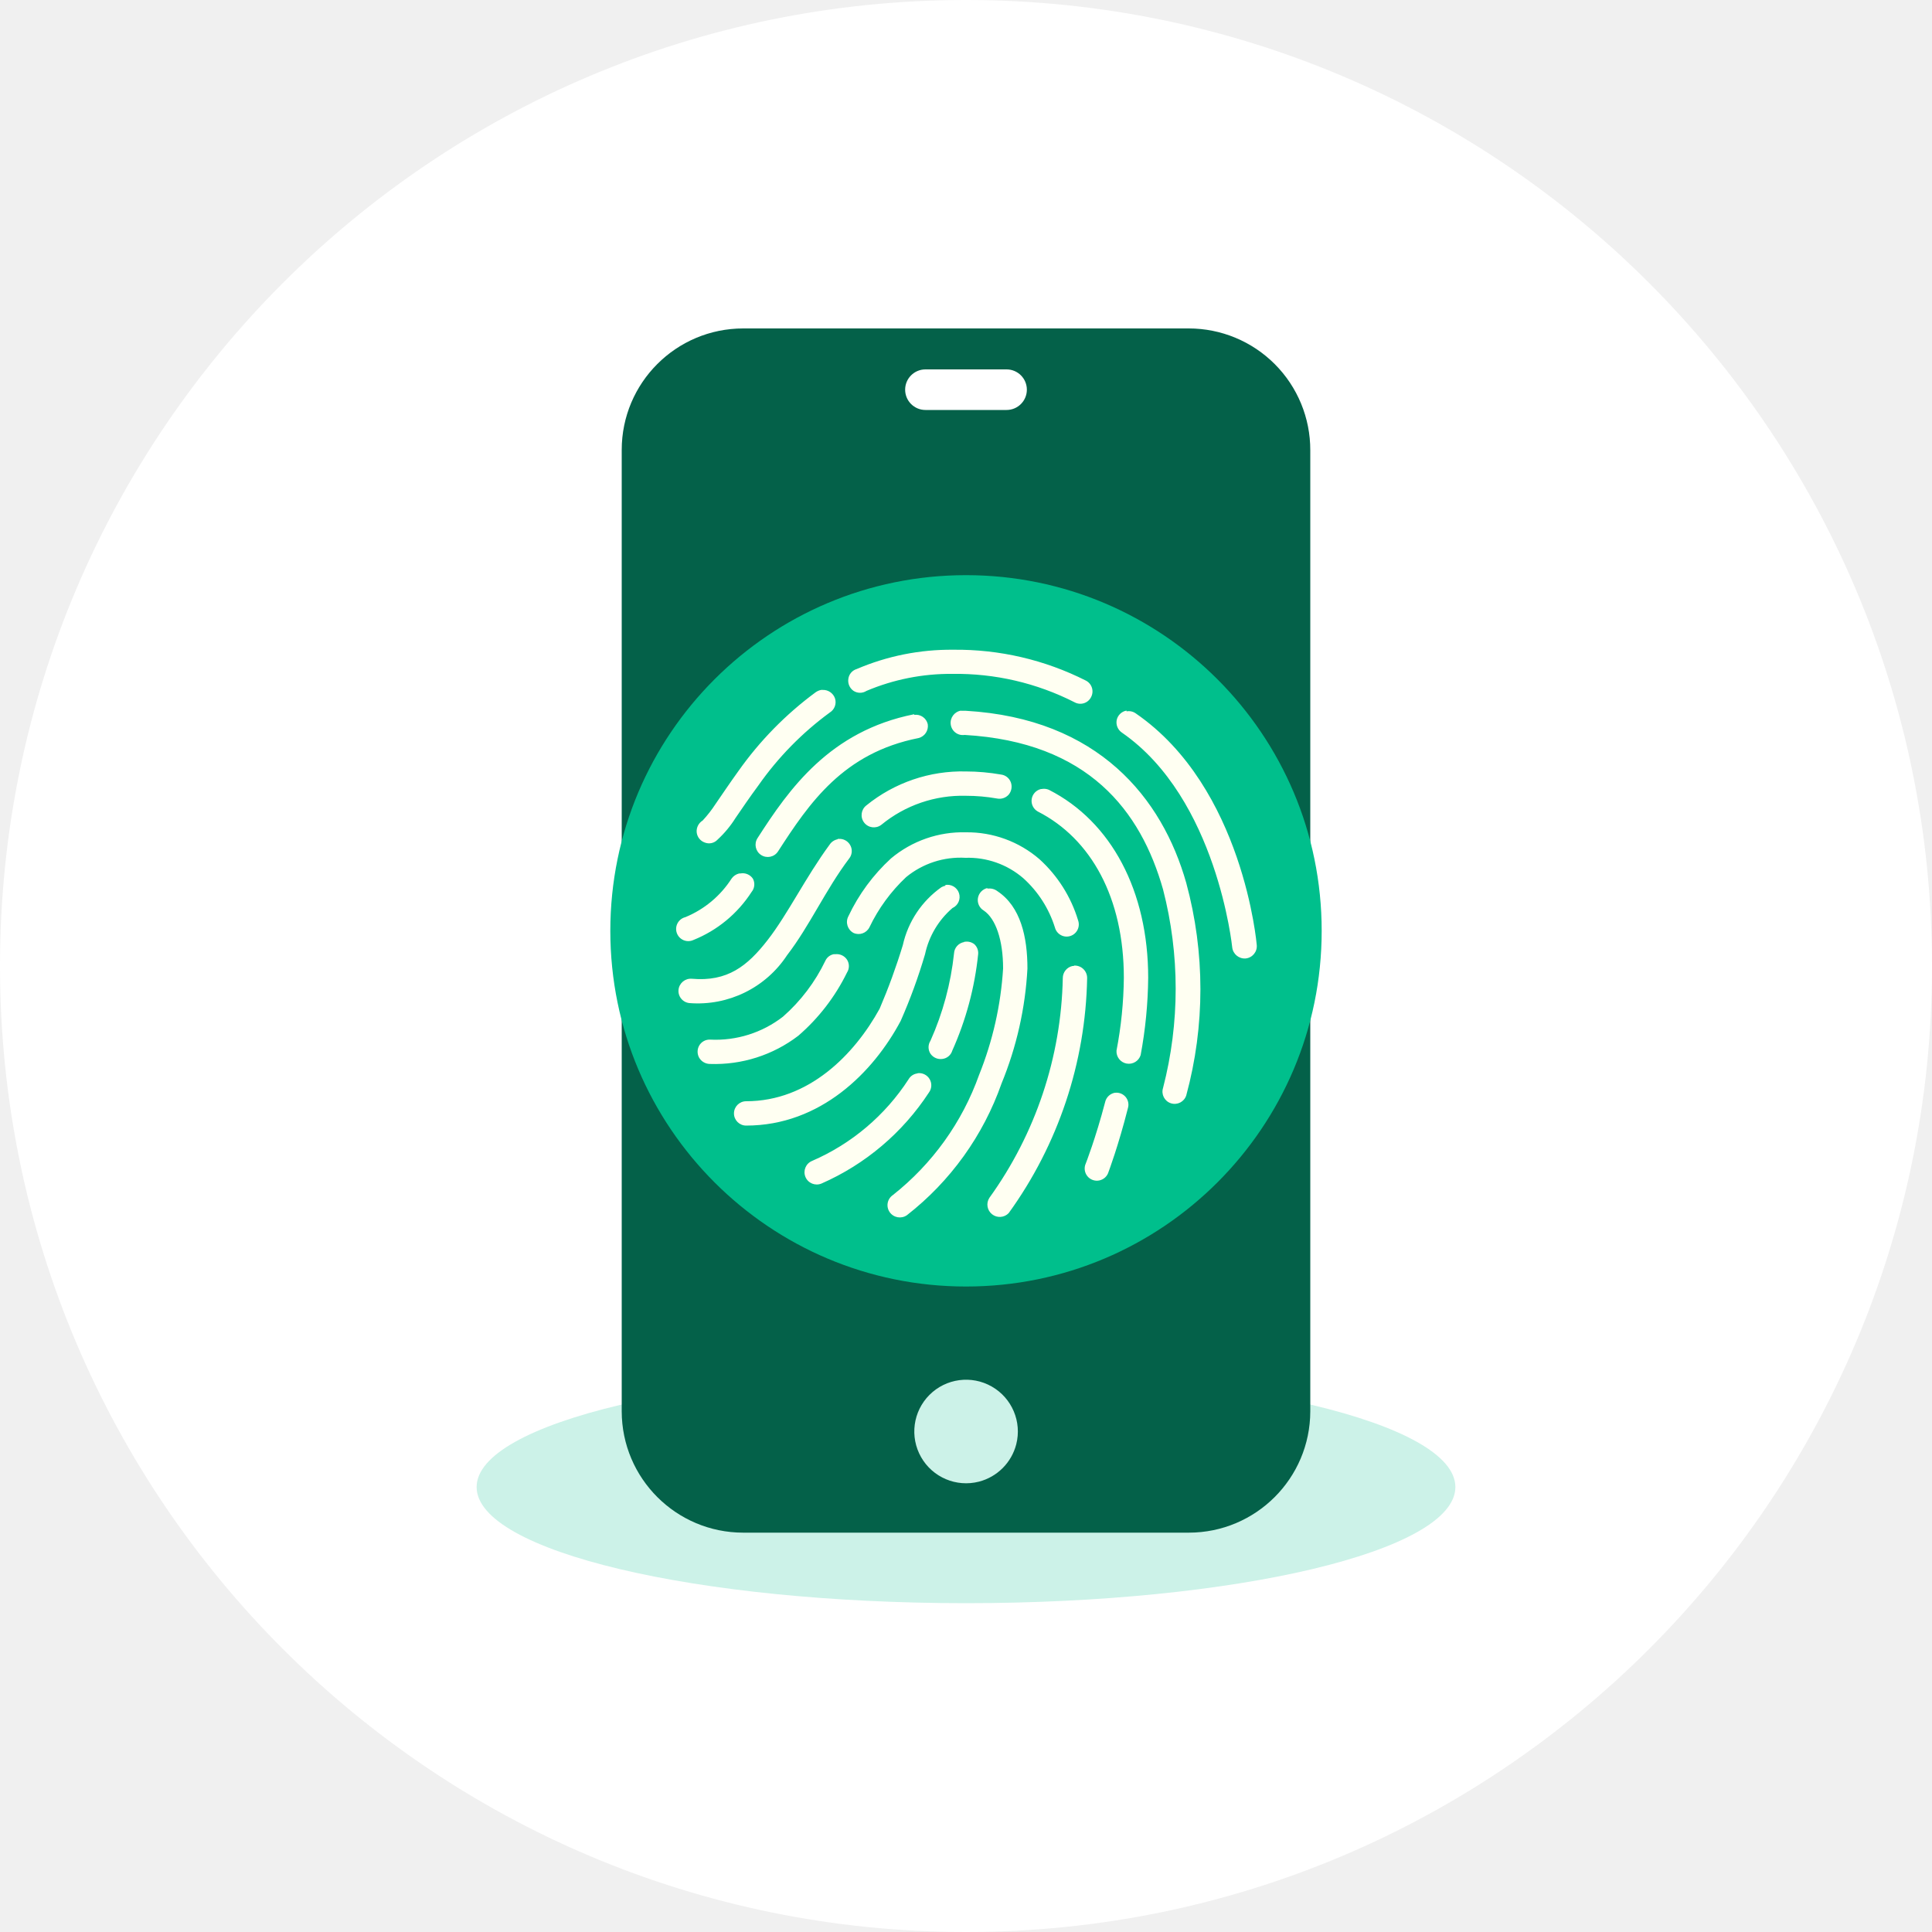
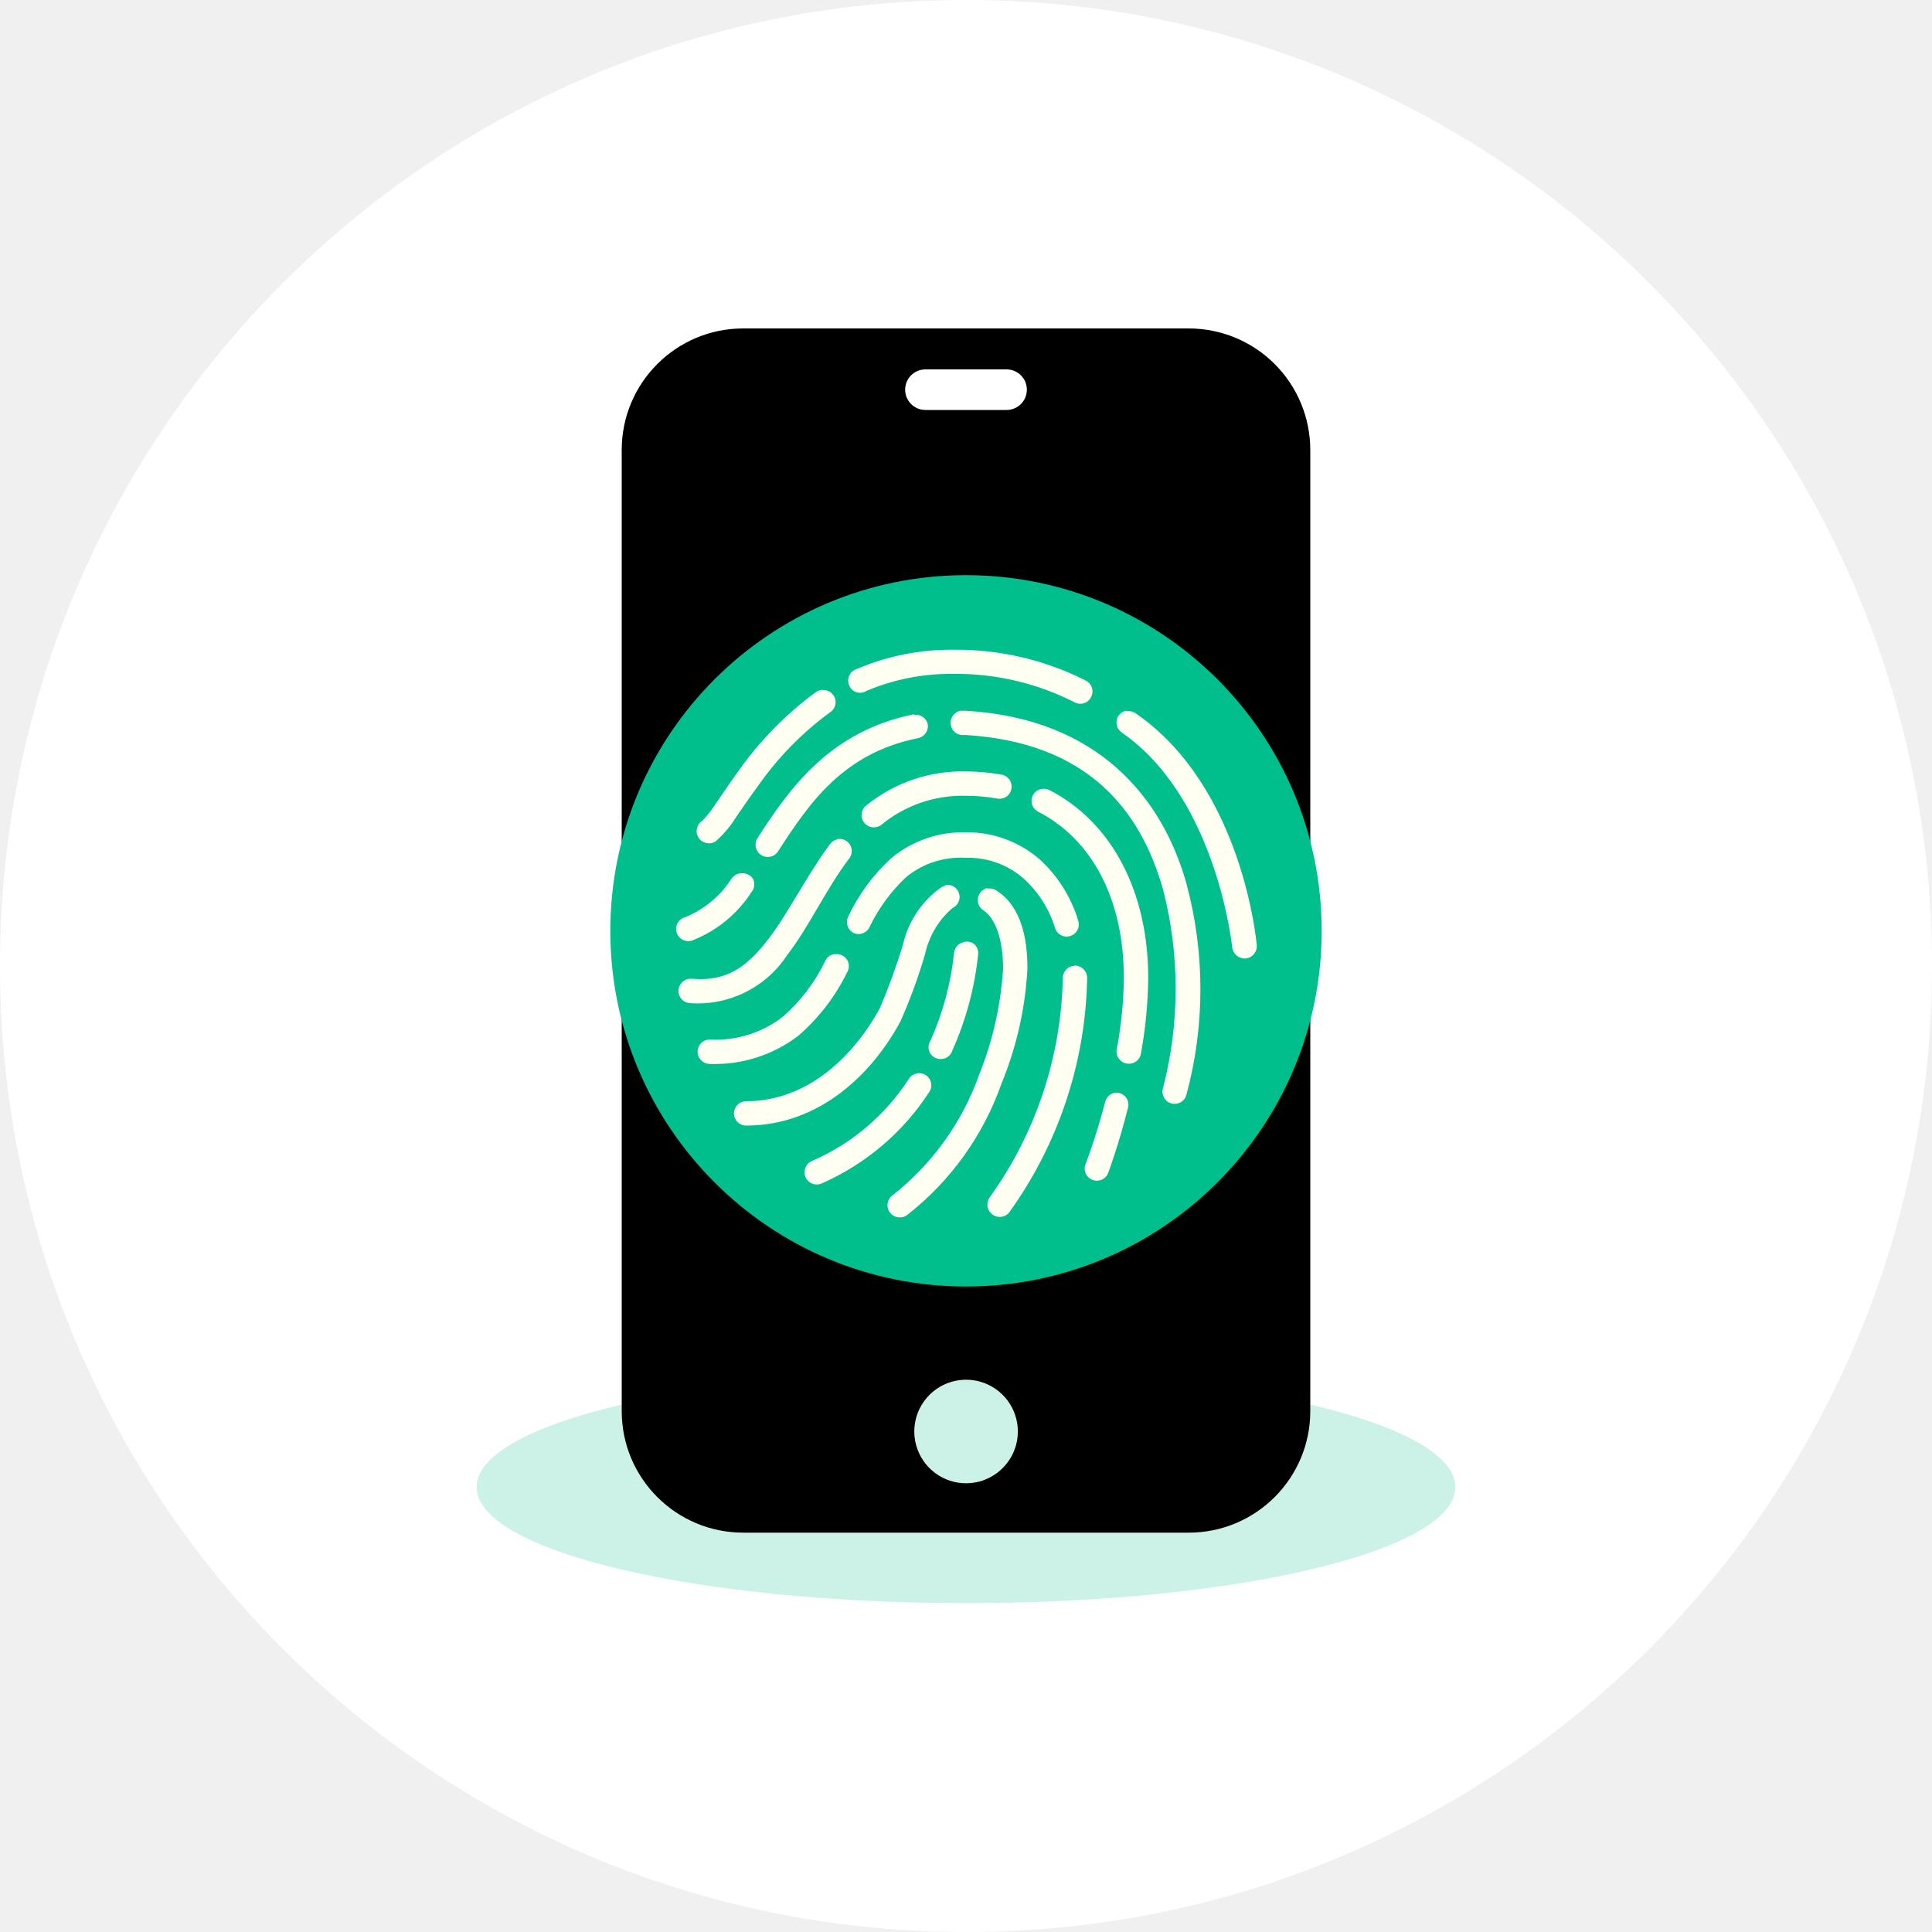
<svg xmlns="http://www.w3.org/2000/svg" width="100" height="100" viewBox="0 0 100 100">
  <defs>
-     <style>.cls-1{fill:#fff;}.cls-2{fill:#ccf2e8;}.cls-3{fill:#046149;}.cls-4{fill:#00bf8c;}.cls-5{fill:#fffff2;}</style>
+     <style>.authentication__cls-1{fill:#fff;}.authentication__cls-2{fill:#ccf2e8;}.cls-3{fill:#046149;}.authentication__cls-4{fill:#00bf8c;}.authentication__cls-5{fill:#fffff2;}</style>
  </defs>
  <g id="Layer_2" data-name="Layer 2">
    <g id="Layer_1-2" data-name="Layer 1">
-       <circle class="cls-1" cx="50" cy="50" r="50" />
-       <ellipse class="cls-2" cx="50" cy="76.97" rx="25.33" ry="6.01" />
+       <circle class="authentication__cls-1" cx="50" cy="50" r="50" />
+       <ellipse class="authentication__cls-2" cx="50" cy="76.97" rx="25.33" ry="6.01" />
      <g id="surface1">
-         <path class="cls-3" d="M61.53,17H38.47a6.29,6.29,0,0,0-6.29,6.29V73.05a6.29,6.29,0,0,0,6.29,6.28H61.53a6.29,6.29,0,0,0,6.29-6.28V23.31A6.29,6.29,0,0,0,61.53,17ZM47.9,19.12h4.2a1.05,1.05,0,0,1,0,2.1H47.9a1.05,1.05,0,0,1,0-2.1Zm2.77,57.57a2.68,2.68,0,1,1,1.93-1.93A2.69,2.69,0,0,1,50.67,76.69Z" />
+         <path class="authentication__cls-3" d="M61.53,17H38.47a6.29,6.29,0,0,0-6.29,6.29V73.05a6.29,6.29,0,0,0,6.29,6.28H61.53a6.29,6.29,0,0,0,6.29-6.28V23.31A6.29,6.29,0,0,0,61.53,17ZM47.9,19.12h4.2a1.05,1.05,0,0,1,0,2.1H47.9a1.05,1.05,0,0,1,0-2.1Zm2.77,57.57a2.68,2.68,0,1,1,1.93-1.93A2.69,2.69,0,0,1,50.67,76.69Z" />
      </g>
-       <circle class="cls-4" cx="50" cy="48.18" r="18.41" />
+       <circle class="authentication__cls-4" cx="50" cy="48.18" r="18.41" />
      <g id="surface1-2" data-name="surface1">
-         <path class="cls-5" d="M49.34,33.63a12.4,12.4,0,0,0-5,1,.61.61,0,0,0-.43.51.64.64,0,0,0,.27.62.62.62,0,0,0,.67,0,11.15,11.15,0,0,1,4.44-.88,13.51,13.51,0,0,1,6.33,1.47.62.62,0,0,0,.85-.26.63.63,0,0,0-.26-.86A14.85,14.85,0,0,0,49.34,33.63ZM42.5,35.71a.77.77,0,0,0-.28.12,17.9,17.9,0,0,0-4,4.08c-.47.65-.86,1.24-1.18,1.7a6.31,6.31,0,0,1-.67.86.65.65,0,0,0-.31.61.63.63,0,0,0,.42.53.6.6,0,0,0,.66-.15,5.47,5.47,0,0,0,.93-1.12c.33-.48.72-1.06,1.18-1.68a16.22,16.22,0,0,1,3.7-3.78.63.63,0,0,0,.27-.73.65.65,0,0,0-.64-.44Zm7.25,1.07a.64.64,0,0,0-.54.72.63.63,0,0,0,.72.54c6.41.37,9.12,3.94,10.27,8a20.52,20.52,0,0,1,0,10.27.63.63,0,1,0,1.2.39,21,21,0,0,0,0-11c-1.24-4.38-4.54-8.51-11.41-8.91h-.26Zm8.56,0a.63.63,0,0,0-.51.49.64.64,0,0,0,.27.65c4.93,3.41,5.71,11.12,5.71,11.12a.65.65,0,0,0,.69.57.64.64,0,0,0,.58-.69s-.68-8.16-6.27-12A.62.62,0,0,0,58.31,36.82Zm-11,.19,0,0c-4.36.87-6.47,3.87-8.1,6.41a.63.63,0,1,0,1.06.69c1.62-2.51,3.38-5.1,7.28-5.87a.64.64,0,0,0,.47-.72A.63.63,0,0,0,47.33,37ZM50,39.93a7.87,7.87,0,0,0-5.16,1.76.63.63,0,1,0,.78,1A6.61,6.61,0,0,1,50,41.19a9.16,9.16,0,0,1,1.6.14.64.64,0,0,0,.61-.2.65.65,0,0,0,.11-.64.62.62,0,0,0-.51-.4A10.6,10.6,0,0,0,50,39.93Zm3.94.91-.06,0A.63.63,0,0,0,53.71,42c2.77,1.41,4.46,4.48,4.46,8.61a21,21,0,0,1-.38,3.77.64.64,0,0,0,1.25.23,23,23,0,0,0,.39-4c0-4.48-1.9-8.08-5.14-9.73A.64.64,0,0,0,53.91,40.84ZM50,43.08a5.8,5.8,0,0,0-3.88,1.35,9.65,9.65,0,0,0-2.21,3,.64.64,0,0,0,.27.86A.63.63,0,0,0,45,48a8.75,8.75,0,0,1,1.9-2.6,4.43,4.43,0,0,1,3.07-1,4.36,4.36,0,0,1,3,1.06A5.75,5.75,0,0,1,54.6,48a.63.63,0,0,0,.46.46.63.63,0,0,0,.74-.83,7,7,0,0,0-2-3.16A5.72,5.72,0,0,0,50,43.08Zm-6.64.36a.64.64,0,0,0-.42.28c-1.25,1.7-2.16,3.59-3.21,4.94s-2.08,2.16-3.92,2a.64.64,0,0,0-.69.57.63.63,0,0,0,.57.69,5.53,5.53,0,0,0,5.05-2.48c1.17-1.52,2-3.4,3.21-5a.62.62,0,0,0,.08-.65.63.63,0,0,0-.55-.37h-.12Zm-5,1.77-.1,0a.67.67,0,0,0-.39.26,5.19,5.19,0,0,1-2.39,2,.63.63,0,1,0,.42,1.18,6.43,6.43,0,0,0,3-2.48.62.62,0,0,0,.07-.69A.64.64,0,0,0,38.32,45.21Zm10.59.63a.83.83,0,0,0-.22.08,5,5,0,0,0-2,3,32.09,32.09,0,0,1-1.2,3.29C44.22,54.59,41.86,57,38.62,57a.63.63,0,1,0,0,1.26c3.84,0,6.58-2.75,8-5.42a28.32,28.32,0,0,0,1.26-3.45A4.35,4.35,0,0,1,49.3,47a.63.63,0,0,0-.39-1.19Zm2.18.12a.64.64,0,0,0-.51.51.63.63,0,0,0,.3.66c.62.42,1,1.53,1,3a17.67,17.67,0,0,1-1.24,5.5,13.85,13.85,0,0,1-4.47,6.23.63.63,0,0,0-.16.88.64.64,0,0,0,.89.16,14.9,14.9,0,0,0,4.9-6.82,18.18,18.18,0,0,0,1.34-5.95c0-1.63-.35-3.2-1.55-4A.68.68,0,0,0,51.09,46Zm-1.22,2.8a.63.63,0,0,0-.53.59,14.93,14.93,0,0,1-1.22,4.52.62.62,0,0,0,0,.67.64.64,0,0,0,.62.27.61.61,0,0,0,.51-.43,16.3,16.3,0,0,0,1.34-5,.62.62,0,0,0-.2-.51A.64.64,0,0,0,49.87,48.76Zm-6.76.63a.6.6,0,0,0-.43.34,9.09,9.09,0,0,1-2.19,2.89,5.69,5.69,0,0,1-3.78,1.19.62.62,0,0,0-.56.31.64.64,0,0,0,0,.63.65.65,0,0,0,.56.32,7.12,7.12,0,0,0,4.57-1.46,10.3,10.3,0,0,0,2.52-3.27.62.62,0,0,0,0-.67.64.64,0,0,0-.61-.28ZM55.59,50l-.08,0a.64.64,0,0,0-.5.63A20.15,20.15,0,0,1,51.21,62a.64.64,0,0,0,1,.79,21.43,21.43,0,0,0,4.06-12.16.64.64,0,0,0-.69-.65Zm-8.1,5.56a.61.61,0,0,0-.46.3,11.3,11.3,0,0,1-5,4.23.63.63,0,1,0,.49,1.17,12.77,12.77,0,0,0,5.56-4.71.63.63,0,0,0-.59-1Zm10.22,1a.63.63,0,0,0-.51.49c-.49,1.87-1,3.17-1,3.17a.63.63,0,1,0,1.18.43s.51-1.35,1-3.29a.62.62,0,0,0-.65-.8Z" />
+         <path class="authentication__cls-5" d="M49.34,33.63a12.4,12.4,0,0,0-5,1,.61.61,0,0,0-.43.51.64.64,0,0,0,.27.62.62.62,0,0,0,.67,0,11.15,11.15,0,0,1,4.44-.88,13.51,13.51,0,0,1,6.33,1.47.62.62,0,0,0,.85-.26.63.63,0,0,0-.26-.86A14.85,14.85,0,0,0,49.34,33.63ZM42.5,35.71a.77.77,0,0,0-.28.12,17.9,17.9,0,0,0-4,4.08c-.47.65-.86,1.24-1.18,1.7a6.31,6.31,0,0,1-.67.86.65.65,0,0,0-.31.61.63.63,0,0,0,.42.53.6.6,0,0,0,.66-.15,5.47,5.47,0,0,0,.93-1.12c.33-.48.72-1.06,1.18-1.68a16.22,16.22,0,0,1,3.7-3.78.63.63,0,0,0,.27-.73.65.65,0,0,0-.64-.44Zm7.25,1.07a.64.64,0,0,0-.54.72.63.63,0,0,0,.72.54c6.41.37,9.12,3.94,10.27,8a20.52,20.52,0,0,1,0,10.27.63.63,0,1,0,1.2.39,21,21,0,0,0,0-11c-1.24-4.38-4.54-8.51-11.41-8.91h-.26Zm8.56,0a.63.63,0,0,0-.51.49.64.64,0,0,0,.27.65c4.93,3.41,5.71,11.12,5.71,11.12a.65.65,0,0,0,.69.57.64.64,0,0,0,.58-.69s-.68-8.16-6.27-12A.62.62,0,0,0,58.31,36.82Zm-11,.19,0,0c-4.36.87-6.47,3.87-8.1,6.41a.63.63,0,1,0,1.06.69c1.62-2.51,3.38-5.1,7.28-5.87a.64.64,0,0,0,.47-.72A.63.63,0,0,0,47.33,37ZM50,39.93a7.87,7.87,0,0,0-5.16,1.76.63.63,0,1,0,.78,1A6.61,6.61,0,0,1,50,41.19a9.16,9.16,0,0,1,1.6.14.64.64,0,0,0,.61-.2.65.65,0,0,0,.11-.64.62.62,0,0,0-.51-.4A10.6,10.6,0,0,0,50,39.93Zm3.94.91-.06,0A.63.63,0,0,0,53.71,42c2.77,1.41,4.46,4.48,4.46,8.61a21,21,0,0,1-.38,3.77.64.64,0,0,0,1.25.23,23,23,0,0,0,.39-4c0-4.48-1.9-8.08-5.14-9.73A.64.64,0,0,0,53.91,40.84ZM50,43.08a5.8,5.8,0,0,0-3.88,1.35,9.65,9.65,0,0,0-2.21,3,.64.64,0,0,0,.27.86A.63.63,0,0,0,45,48a8.75,8.75,0,0,1,1.9-2.6,4.43,4.43,0,0,1,3.07-1,4.36,4.36,0,0,1,3,1.06A5.75,5.75,0,0,1,54.6,48a.63.63,0,0,0,.46.46.63.63,0,0,0,.74-.83,7,7,0,0,0-2-3.16A5.72,5.72,0,0,0,50,43.08Zm-6.64.36a.64.64,0,0,0-.42.28c-1.25,1.7-2.16,3.59-3.21,4.94s-2.08,2.16-3.92,2a.64.64,0,0,0-.69.57.63.63,0,0,0,.57.69,5.53,5.53,0,0,0,5.05-2.48c1.17-1.52,2-3.4,3.21-5a.62.62,0,0,0,.08-.65.63.63,0,0,0-.55-.37h-.12Zm-5,1.77-.1,0a.67.67,0,0,0-.39.26,5.19,5.19,0,0,1-2.39,2,.63.63,0,1,0,.42,1.18,6.43,6.43,0,0,0,3-2.48.62.62,0,0,0,.07-.69A.64.64,0,0,0,38.32,45.21Zm10.59.63a.83.83,0,0,0-.22.08,5,5,0,0,0-2,3,32.09,32.09,0,0,1-1.2,3.29C44.22,54.59,41.86,57,38.62,57a.63.63,0,1,0,0,1.26c3.84,0,6.58-2.75,8-5.42a28.32,28.32,0,0,0,1.26-3.45A4.35,4.35,0,0,1,49.3,47a.63.63,0,0,0-.39-1.19Zm2.18.12a.64.64,0,0,0-.51.51.63.63,0,0,0,.3.66c.62.42,1,1.53,1,3a17.67,17.67,0,0,1-1.24,5.5,13.85,13.85,0,0,1-4.47,6.23.63.63,0,0,0-.16.88.64.64,0,0,0,.89.16,14.9,14.9,0,0,0,4.9-6.82,18.18,18.18,0,0,0,1.34-5.95c0-1.63-.35-3.2-1.55-4A.68.68,0,0,0,51.09,46Zm-1.22,2.8a.63.63,0,0,0-.53.59,14.93,14.93,0,0,1-1.22,4.52.62.62,0,0,0,0,.67.64.64,0,0,0,.62.27.61.61,0,0,0,.51-.43,16.3,16.3,0,0,0,1.34-5,.62.62,0,0,0-.2-.51A.64.64,0,0,0,49.87,48.76Zm-6.76.63a.6.6,0,0,0-.43.34,9.09,9.09,0,0,1-2.19,2.89,5.69,5.69,0,0,1-3.78,1.19.62.62,0,0,0-.56.31.64.64,0,0,0,0,.63.65.65,0,0,0,.56.32,7.12,7.12,0,0,0,4.57-1.46,10.3,10.3,0,0,0,2.52-3.27.62.62,0,0,0,0-.67.64.64,0,0,0-.61-.28ZM55.59,50l-.08,0a.64.64,0,0,0-.5.63A20.15,20.15,0,0,1,51.21,62a.64.64,0,0,0,1,.79,21.43,21.43,0,0,0,4.06-12.16.64.64,0,0,0-.69-.65Zm-8.1,5.56a.61.61,0,0,0-.46.3,11.3,11.3,0,0,1-5,4.23.63.63,0,1,0,.49,1.17,12.77,12.77,0,0,0,5.56-4.71.63.63,0,0,0-.59-1Zm10.22,1a.63.63,0,0,0-.51.49c-.49,1.87-1,3.17-1,3.17a.63.63,0,1,0,1.18.43s.51-1.35,1-3.29a.62.62,0,0,0-.65-.8Z" />
      </g>
    </g>
  </g>
</svg>
